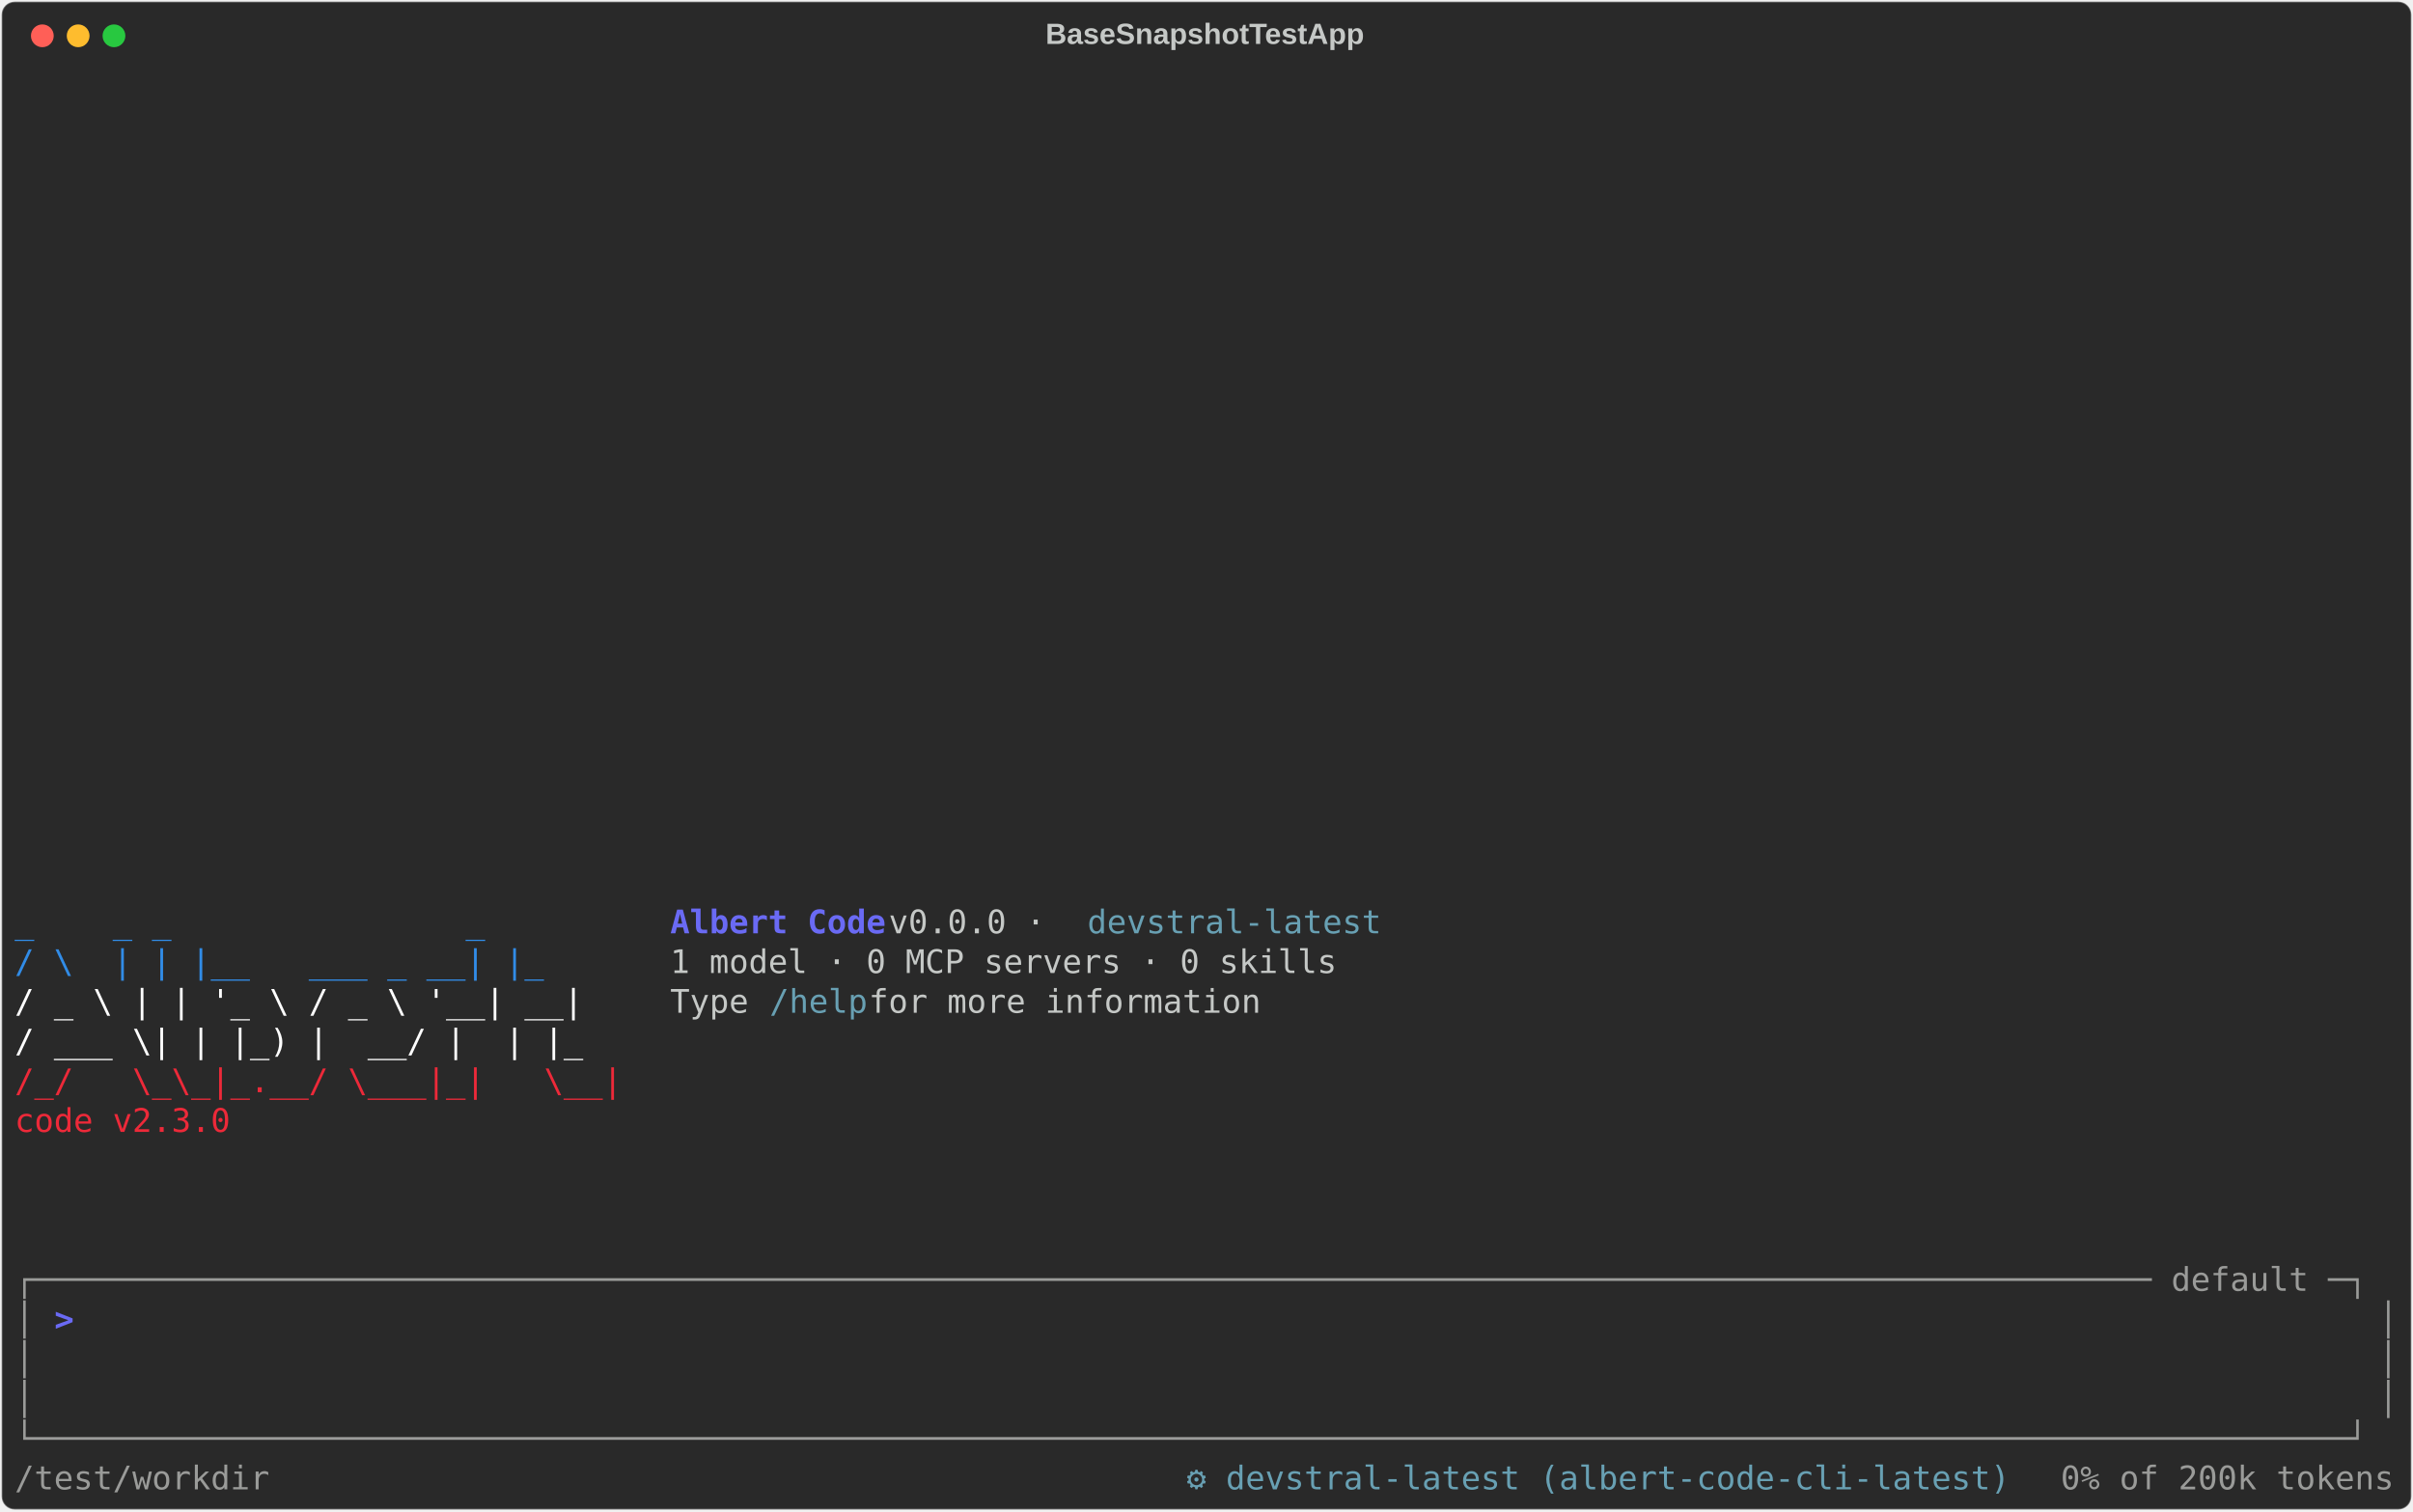
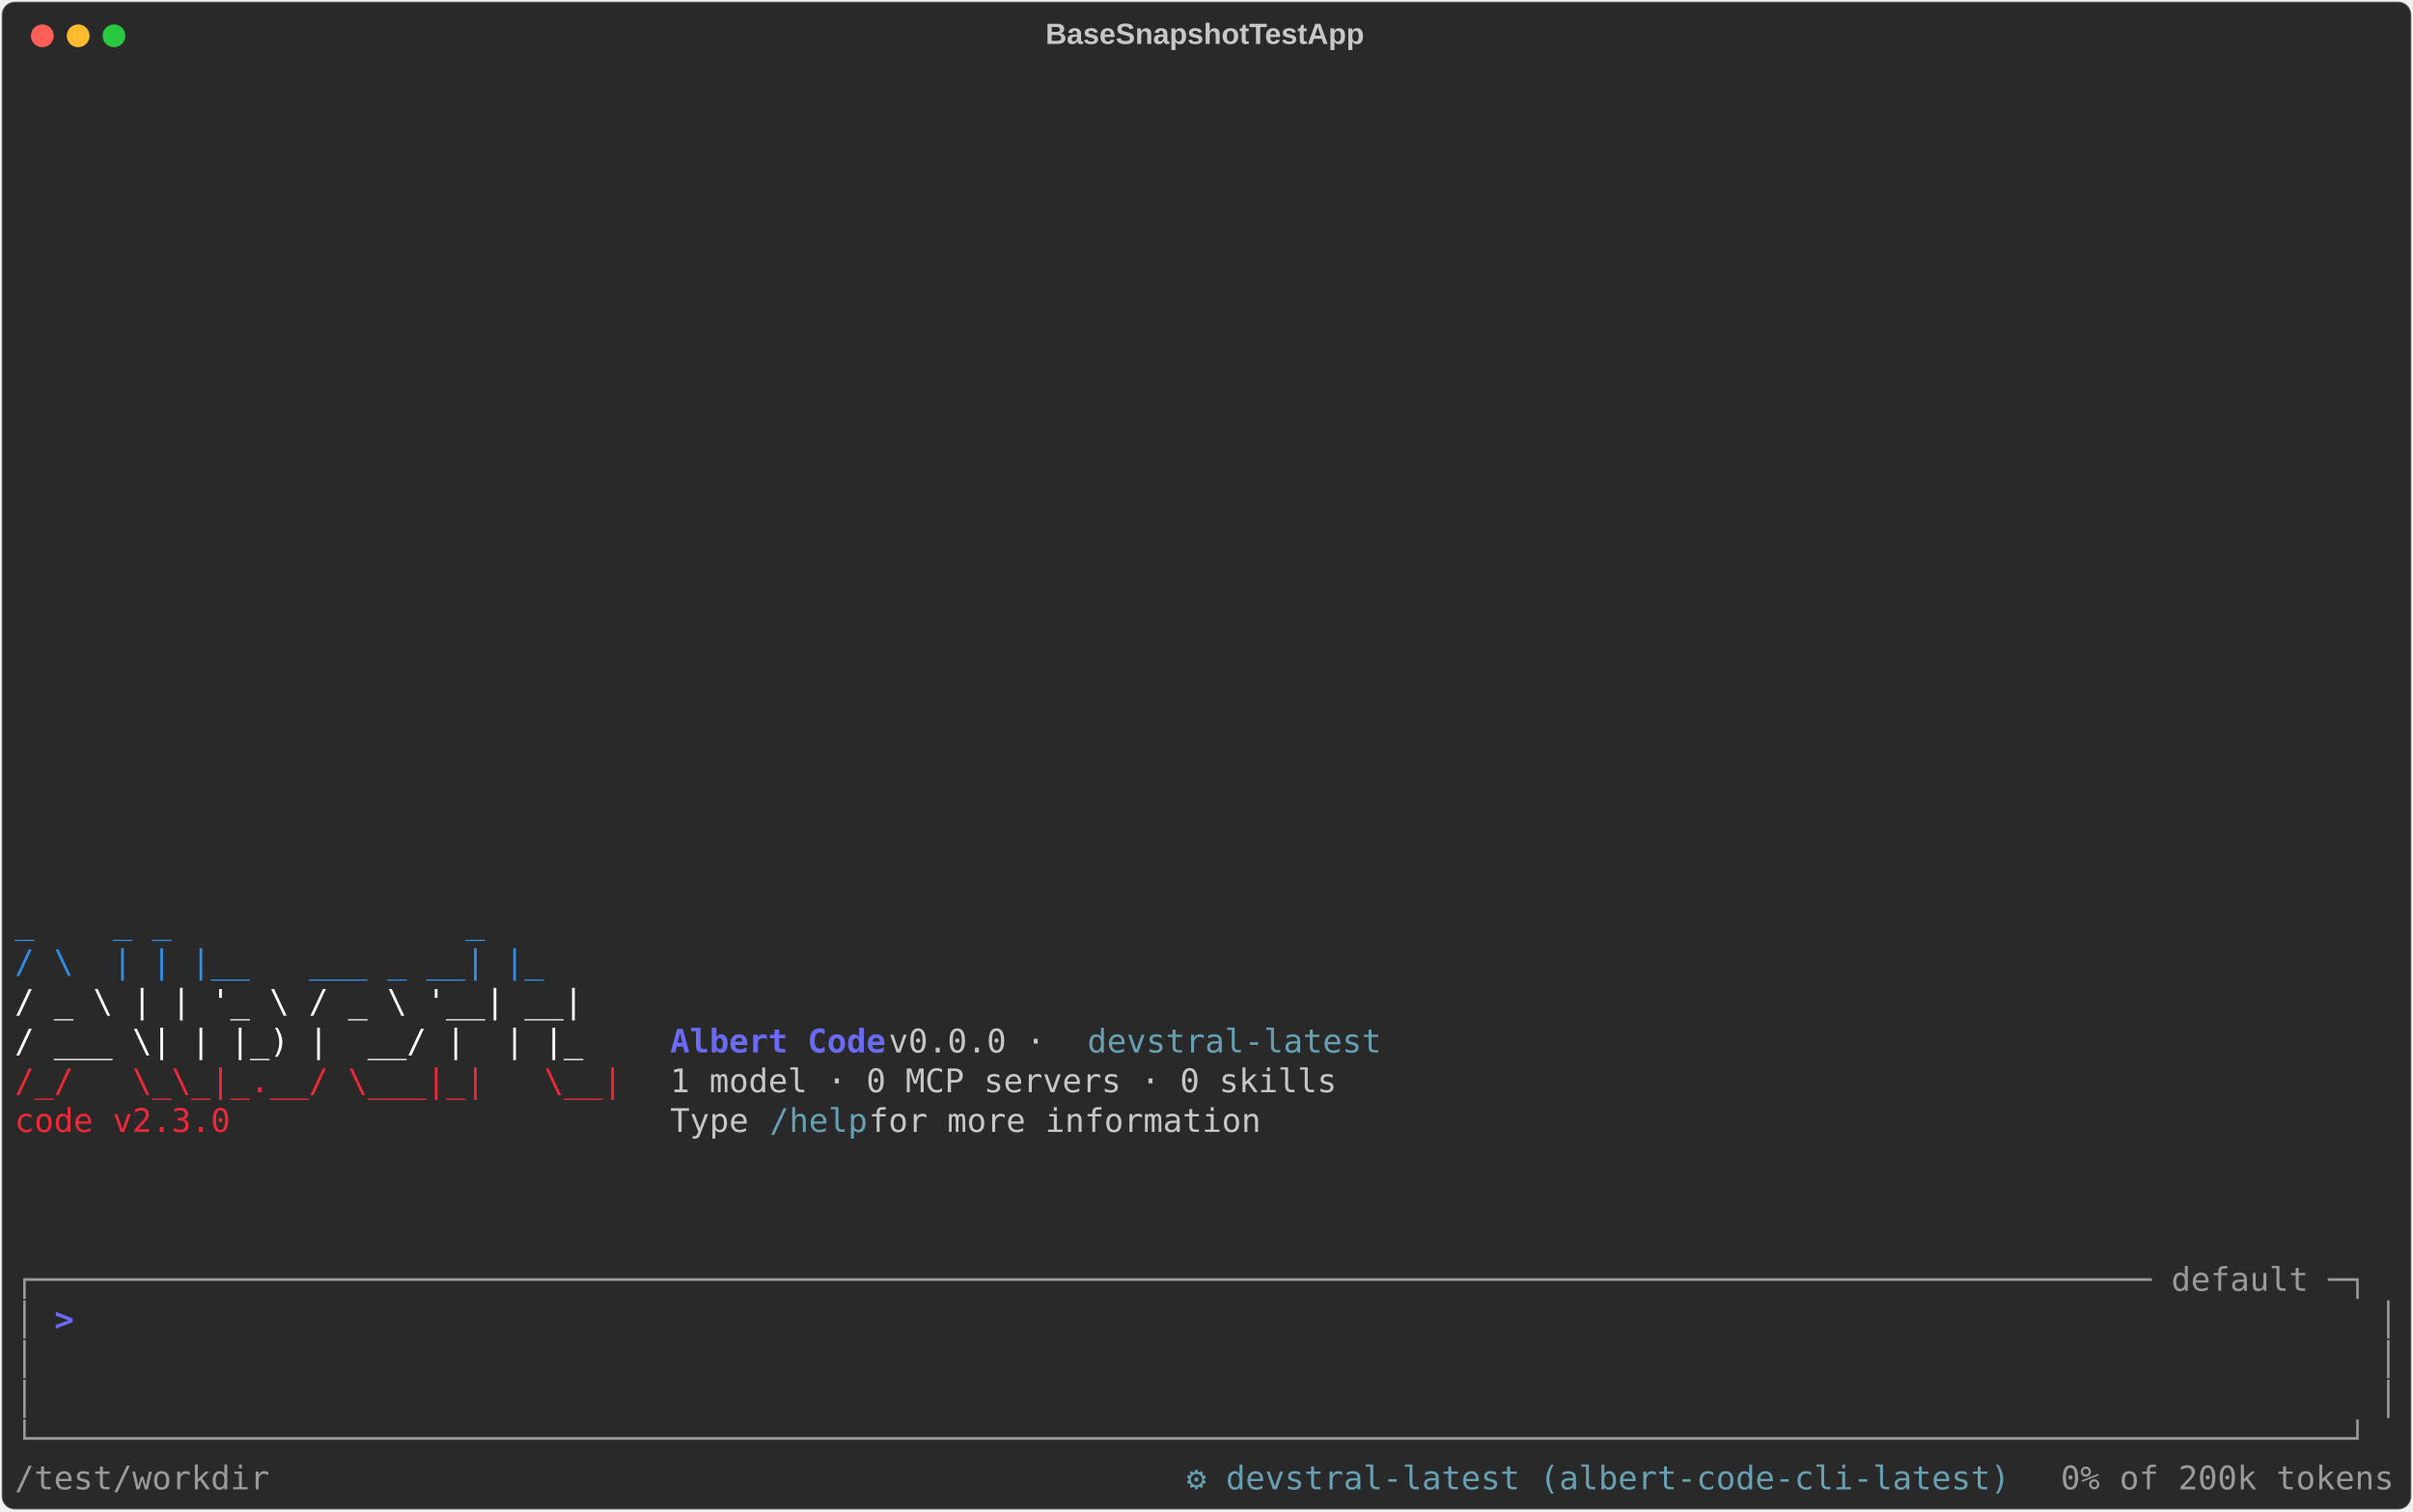
<svg xmlns="http://www.w3.org/2000/svg" class="rich-terminal" viewBox="0 0 1482 928.4">
  <style>

    @font-face {
        font-family: "Fira Code";
        src: local("FiraCode-Regular"),
                url("https://cdnjs.cloudflare.com/ajax/libs/firacode/6.2.0/woff2/FiraCode-Regular.woff2") format("woff2"),
                url("https://cdnjs.cloudflare.com/ajax/libs/firacode/6.2.0/woff/FiraCode-Regular.woff") format("woff");
        font-style: normal;
        font-weight: 400;
    }
    @font-face {
        font-family: "Fira Code";
        src: local("FiraCode-Bold"),
                url("https://cdnjs.cloudflare.com/ajax/libs/firacode/6.2.0/woff2/FiraCode-Bold.woff2") format("woff2"),
                url("https://cdnjs.cloudflare.com/ajax/libs/firacode/6.2.0/woff/FiraCode-Bold.woff") format("woff");
        font-style: bold;
        font-weight: 700;
    }

    .terminal-matrix {
        font-family: Fira Code, monospace;
        font-size: 20px;
        line-height: 24.4px;
        font-variant-east-asian: full-width;
    }

    .terminal-title {
        font-size: 18px;
        font-weight: bold;
        font-family: arial;
    }

    .terminal-r1 { fill: #c5c8c6 }
.terminal-r2 { fill: #318ce7 }
- .terminal-r3 { fill: #6a6af4;font-weight: bold }
- .terminal-r4 { fill: #68a0b3 }
- .terminal-r5 { fill: #ffffff }
+ .terminal-r3 { fill: #ffffff }
+ .terminal-r4 { fill: #6a6af4;font-weight: bold }
+ .terminal-r5 { fill: #68a0b3 }
.terminal-r6 { fill: #ed2939 }
.terminal-r7 { fill: #9a9b99 }
    </style>
  <defs>
    <clipPath id="terminal-clip-terminal">
      <rect x="0" y="0" width="1463.0" height="877.4" />
    </clipPath>
    <clipPath id="terminal-line-0">
      <rect x="0" y="1.5" width="1464" height="24.65" />
    </clipPath>
    <clipPath id="terminal-line-1">
      <rect x="0" y="25.9" width="1464" height="24.65" />
    </clipPath>
    <clipPath id="terminal-line-2">
      <rect x="0" y="50.3" width="1464" height="24.65" />
    </clipPath>
    <clipPath id="terminal-line-3">
      <rect x="0" y="74.7" width="1464" height="24.65" />
    </clipPath>
    <clipPath id="terminal-line-4">
      <rect x="0" y="99.1" width="1464" height="24.65" />
    </clipPath>
    <clipPath id="terminal-line-5">
      <rect x="0" y="123.5" width="1464" height="24.65" />
    </clipPath>
    <clipPath id="terminal-line-6">
      <rect x="0" y="147.9" width="1464" height="24.65" />
    </clipPath>
    <clipPath id="terminal-line-7">
      <rect x="0" y="172.3" width="1464" height="24.65" />
    </clipPath>
    <clipPath id="terminal-line-8">
      <rect x="0" y="196.7" width="1464" height="24.65" />
    </clipPath>
    <clipPath id="terminal-line-9">
      <rect x="0" y="221.1" width="1464" height="24.65" />
    </clipPath>
    <clipPath id="terminal-line-10">
      <rect x="0" y="245.5" width="1464" height="24.65" />
    </clipPath>
    <clipPath id="terminal-line-11">
      <rect x="0" y="269.9" width="1464" height="24.65" />
    </clipPath>
    <clipPath id="terminal-line-12">
      <rect x="0" y="294.3" width="1464" height="24.65" />
    </clipPath>
    <clipPath id="terminal-line-13">
      <rect x="0" y="318.7" width="1464" height="24.65" />
    </clipPath>
    <clipPath id="terminal-line-14">
      <rect x="0" y="343.1" width="1464" height="24.65" />
    </clipPath>
    <clipPath id="terminal-line-15">
      <rect x="0" y="367.5" width="1464" height="24.65" />
    </clipPath>
    <clipPath id="terminal-line-16">
      <rect x="0" y="391.9" width="1464" height="24.65" />
    </clipPath>
    <clipPath id="terminal-line-17">
      <rect x="0" y="416.3" width="1464" height="24.65" />
    </clipPath>
    <clipPath id="terminal-line-18">
      <rect x="0" y="440.7" width="1464" height="24.65" />
    </clipPath>
    <clipPath id="terminal-line-19">
      <rect x="0" y="465.1" width="1464" height="24.65" />
    </clipPath>
    <clipPath id="terminal-line-20">
      <rect x="0" y="489.5" width="1464" height="24.65" />
    </clipPath>
    <clipPath id="terminal-line-21">
      <rect x="0" y="513.9" width="1464" height="24.65" />
    </clipPath>
    <clipPath id="terminal-line-22">
      <rect x="0" y="538.3" width="1464" height="24.65" />
    </clipPath>
    <clipPath id="terminal-line-23">
      <rect x="0" y="562.7" width="1464" height="24.65" />
    </clipPath>
    <clipPath id="terminal-line-24">
      <rect x="0" y="587.1" width="1464" height="24.65" />
    </clipPath>
    <clipPath id="terminal-line-25">
      <rect x="0" y="611.5" width="1464" height="24.65" />
    </clipPath>
    <clipPath id="terminal-line-26">
      <rect x="0" y="635.9" width="1464" height="24.65" />
    </clipPath>
    <clipPath id="terminal-line-27">
      <rect x="0" y="660.3" width="1464" height="24.65" />
    </clipPath>
    <clipPath id="terminal-line-28">
      <rect x="0" y="684.7" width="1464" height="24.65" />
    </clipPath>
    <clipPath id="terminal-line-29">
      <rect x="0" y="709.1" width="1464" height="24.65" />
    </clipPath>
    <clipPath id="terminal-line-30">
      <rect x="0" y="733.5" width="1464" height="24.65" />
    </clipPath>
    <clipPath id="terminal-line-31">
      <rect x="0" y="757.9" width="1464" height="24.65" />
    </clipPath>
    <clipPath id="terminal-line-32">
      <rect x="0" y="782.3" width="1464" height="24.65" />
    </clipPath>
    <clipPath id="terminal-line-33">
      <rect x="0" y="806.7" width="1464" height="24.65" />
    </clipPath>
    <clipPath id="terminal-line-34">
      <rect x="0" y="831.1" width="1464" height="24.65" />
    </clipPath>
  </defs>
  <rect fill="#292929" stroke="rgba(255,255,255,0.35)" stroke-width="1" x="1" y="1" width="1480" height="926.4" rx="8" />
  <text class="terminal-title" fill="#c5c8c6" text-anchor="middle" x="740" y="27">BaseSnapshotTestApp</text>
  <g transform="translate(26,22)">
    <circle cx="0" cy="0" r="7" fill="#ff5f57" />
    <circle cx="22" cy="0" r="7" fill="#febc2e" />
    <circle cx="44" cy="0" r="7" fill="#28c840" />
  </g>
  <g transform="translate(9, 41)" clip-path="url(#terminal-clip-terminal)">
    <g class="terminal-matrix">
      <text class="terminal-r1" x="1464" y="20" textLength="12.2" clip-path="url(#terminal-line-0)">
</text>
      <text class="terminal-r1" x="1464" y="44.4" textLength="12.2" clip-path="url(#terminal-line-1)">
</text>
      <text class="terminal-r1" x="1464" y="68.8" textLength="12.2" clip-path="url(#terminal-line-2)">
</text>
      <text class="terminal-r1" x="1464" y="93.2" textLength="12.2" clip-path="url(#terminal-line-3)">
</text>
      <text class="terminal-r1" x="1464" y="117.6" textLength="12.2" clip-path="url(#terminal-line-4)">
</text>
      <text class="terminal-r1" x="1464" y="142" textLength="12.2" clip-path="url(#terminal-line-5)">
</text>
      <text class="terminal-r1" x="1464" y="166.4" textLength="12.2" clip-path="url(#terminal-line-6)">
</text>
      <text class="terminal-r1" x="1464" y="190.8" textLength="12.2" clip-path="url(#terminal-line-7)">
</text>
      <text class="terminal-r1" x="1464" y="215.2" textLength="12.2" clip-path="url(#terminal-line-8)">
</text>
      <text class="terminal-r1" x="1464" y="239.6" textLength="12.2" clip-path="url(#terminal-line-9)">
</text>
      <text class="terminal-r1" x="1464" y="264" textLength="12.2" clip-path="url(#terminal-line-10)">
</text>
      <text class="terminal-r1" x="1464" y="288.4" textLength="12.2" clip-path="url(#terminal-line-11)">
</text>
      <text class="terminal-r1" x="1464" y="312.8" textLength="12.2" clip-path="url(#terminal-line-12)">
</text>
      <text class="terminal-r1" x="1464" y="337.2" textLength="12.2" clip-path="url(#terminal-line-13)">
</text>
      <text class="terminal-r1" x="1464" y="361.6" textLength="12.2" clip-path="url(#terminal-line-14)">
</text>
      <text class="terminal-r1" x="1464" y="386" textLength="12.2" clip-path="url(#terminal-line-15)">
</text>
      <text class="terminal-r1" x="1464" y="410.4" textLength="12.2" clip-path="url(#terminal-line-16)">
</text>
      <text class="terminal-r1" x="1464" y="434.8" textLength="12.2" clip-path="url(#terminal-line-17)">
</text>
      <text class="terminal-r1" x="1464" y="459.2" textLength="12.2" clip-path="url(#terminal-line-18)">
</text>
      <text class="terminal-r1" x="1464" y="483.6" textLength="12.2" clip-path="url(#terminal-line-19)">
</text>
      <text class="terminal-r1" x="1464" y="508" textLength="12.2" clip-path="url(#terminal-line-20)">
</text>
      <text class="terminal-r2" x="0" y="532.4" textLength="378.2" clip-path="url(#terminal-line-21)">    _    _ _               _   </text>
-       <text class="terminal-r3" x="402.6" y="532.4" textLength="134.2" clip-path="url(#terminal-line-21)">Albert Code</text>
-       <text class="terminal-r1" x="536.8" y="532.4" textLength="122" clip-path="url(#terminal-line-21)"> v0.0.0 · </text>
-       <text class="terminal-r4" x="658.8" y="532.4" textLength="183" clip-path="url(#terminal-line-21)">devstral-latest</text>
      <text class="terminal-r1" x="1464" y="532.4" textLength="12.2" clip-path="url(#terminal-line-21)">
</text>
      <text class="terminal-r2" x="0" y="556.8" textLength="378.2" clip-path="url(#terminal-line-22)">   / \  | | |__   ___ _ __| |_ </text>
-       <text class="terminal-r1" x="402.6" y="556.8" textLength="414.8" clip-path="url(#terminal-line-22)">1 model · 0 MCP servers · 0 skills</text>
      <text class="terminal-r1" x="1464" y="556.8" textLength="12.2" clip-path="url(#terminal-line-22)">
</text>
-       <text class="terminal-r5" x="0" y="581.2" textLength="378.2" clip-path="url(#terminal-line-23)">  / _ \ | | '_ \ / _ \ '__| __|</text>
-       <text class="terminal-r1" x="402.6" y="581.2" textLength="61" clip-path="url(#terminal-line-23)">Type </text>
-       <text class="terminal-r4" x="463.6" y="581.2" textLength="61" clip-path="url(#terminal-line-23)">/help</text>
-       <text class="terminal-r1" x="524.6" y="581.2" textLength="256.2" clip-path="url(#terminal-line-23)"> for more information</text>
+       <text class="terminal-r3" x="0" y="581.2" textLength="378.2" clip-path="url(#terminal-line-23)">  / _ \ | | '_ \ / _ \ '__| __|</text>
      <text class="terminal-r1" x="1464" y="581.2" textLength="12.2" clip-path="url(#terminal-line-23)">
</text>
-       <text class="terminal-r5" x="0" y="605.6" textLength="378.2" clip-path="url(#terminal-line-24)"> / ___ \| | |_) |  __/ |  | |_ </text>
+       <text class="terminal-r3" x="0" y="605.6" textLength="378.2" clip-path="url(#terminal-line-24)"> / ___ \| | |_) |  __/ |  | |_ </text>
+       <text class="terminal-r4" x="402.6" y="605.6" textLength="134.2" clip-path="url(#terminal-line-24)">Albert Code</text>
+       <text class="terminal-r1" x="536.8" y="605.6" textLength="122" clip-path="url(#terminal-line-24)"> v0.0.0 · </text>
+       <text class="terminal-r5" x="658.8" y="605.6" textLength="183" clip-path="url(#terminal-line-24)">devstral-latest</text>
      <text class="terminal-r1" x="1464" y="605.6" textLength="12.2" clip-path="url(#terminal-line-24)">
</text>
      <text class="terminal-r6" x="0" y="630" textLength="378.2" clip-path="url(#terminal-line-25)">/_/   \_\_|_.__/ \___|_|   \__|</text>
+       <text class="terminal-r1" x="402.6" y="630" textLength="414.8" clip-path="url(#terminal-line-25)">1 model · 0 MCP servers · 0 skills</text>
      <text class="terminal-r1" x="1464" y="630" textLength="12.2" clip-path="url(#terminal-line-25)">
</text>
      <text class="terminal-r6" x="0" y="654.4" textLength="353.8" clip-path="url(#terminal-line-26)">                  code v2.3.0</text>
+       <text class="terminal-r1" x="402.6" y="654.4" textLength="61" clip-path="url(#terminal-line-26)">Type </text>
+       <text class="terminal-r5" x="463.6" y="654.4" textLength="61" clip-path="url(#terminal-line-26)">/help</text>
+       <text class="terminal-r1" x="524.6" y="654.4" textLength="256.2" clip-path="url(#terminal-line-26)"> for more information</text>
      <text class="terminal-r1" x="1464" y="654.4" textLength="12.2" clip-path="url(#terminal-line-26)">
</text>
      <text class="terminal-r1" x="1464" y="678.8" textLength="12.2" clip-path="url(#terminal-line-27)">
</text>
      <text class="terminal-r1" x="1464" y="703.2" textLength="12.2" clip-path="url(#terminal-line-28)">
</text>
      <text class="terminal-r1" x="1464" y="727.6" textLength="12.2" clip-path="url(#terminal-line-29)">
</text>
      <text class="terminal-r7" x="0" y="752" textLength="1464" clip-path="url(#terminal-line-30)">┌──────────────────────────────────────────────────────────────────────────────────────────────────────────── default ─┐</text>
      <text class="terminal-r1" x="1464" y="752" textLength="12.2" clip-path="url(#terminal-line-30)">
</text>
      <text class="terminal-r7" x="0" y="776.4" textLength="12.2" clip-path="url(#terminal-line-31)">│</text>
-       <text class="terminal-r3" x="24.4" y="776.4" textLength="12.2" clip-path="url(#terminal-line-31)">&gt;</text>
+       <text class="terminal-r4" x="24.4" y="776.4" textLength="12.2" clip-path="url(#terminal-line-31)">&gt;</text>
      <text class="terminal-r7" x="1451.8" y="776.4" textLength="12.2" clip-path="url(#terminal-line-31)">│</text>
      <text class="terminal-r1" x="1464" y="776.4" textLength="12.2" clip-path="url(#terminal-line-31)">
</text>
      <text class="terminal-r7" x="0" y="800.8" textLength="12.2" clip-path="url(#terminal-line-32)">│</text>
      <text class="terminal-r7" x="1451.8" y="800.8" textLength="12.2" clip-path="url(#terminal-line-32)">│</text>
      <text class="terminal-r1" x="1464" y="800.8" textLength="12.2" clip-path="url(#terminal-line-32)">
</text>
      <text class="terminal-r7" x="0" y="825.2" textLength="12.2" clip-path="url(#terminal-line-33)">│</text>
      <text class="terminal-r7" x="1451.8" y="825.2" textLength="12.2" clip-path="url(#terminal-line-33)">│</text>
      <text class="terminal-r1" x="1464" y="825.2" textLength="12.2" clip-path="url(#terminal-line-33)">
</text>
      <text class="terminal-r7" x="0" y="849.6" textLength="1464" clip-path="url(#terminal-line-34)">└──────────────────────────────────────────────────────────────────────────────────────────────────────────────────────┘</text>
      <text class="terminal-r1" x="1464" y="849.6" textLength="12.2" clip-path="url(#terminal-line-34)">
</text>
      <text class="terminal-r7" x="0" y="874" textLength="158.6" clip-path="url(#terminal-line-35)">/test/workdir</text>
-       <text class="terminal-r4" x="719.8" y="874" textLength="512.4" clip-path="url(#terminal-line-35)">⚙ devstral-latest (albert-code-cli-latest)</text>
+       <text class="terminal-r5" x="719.8" y="874" textLength="512.4" clip-path="url(#terminal-line-35)">⚙ devstral-latest (albert-code-cli-latest)</text>
      <text class="terminal-r7" x="1256.6" y="874" textLength="207.4" clip-path="url(#terminal-line-35)">0% of 200k tokens</text>
    </g>
  </g>
</svg>
